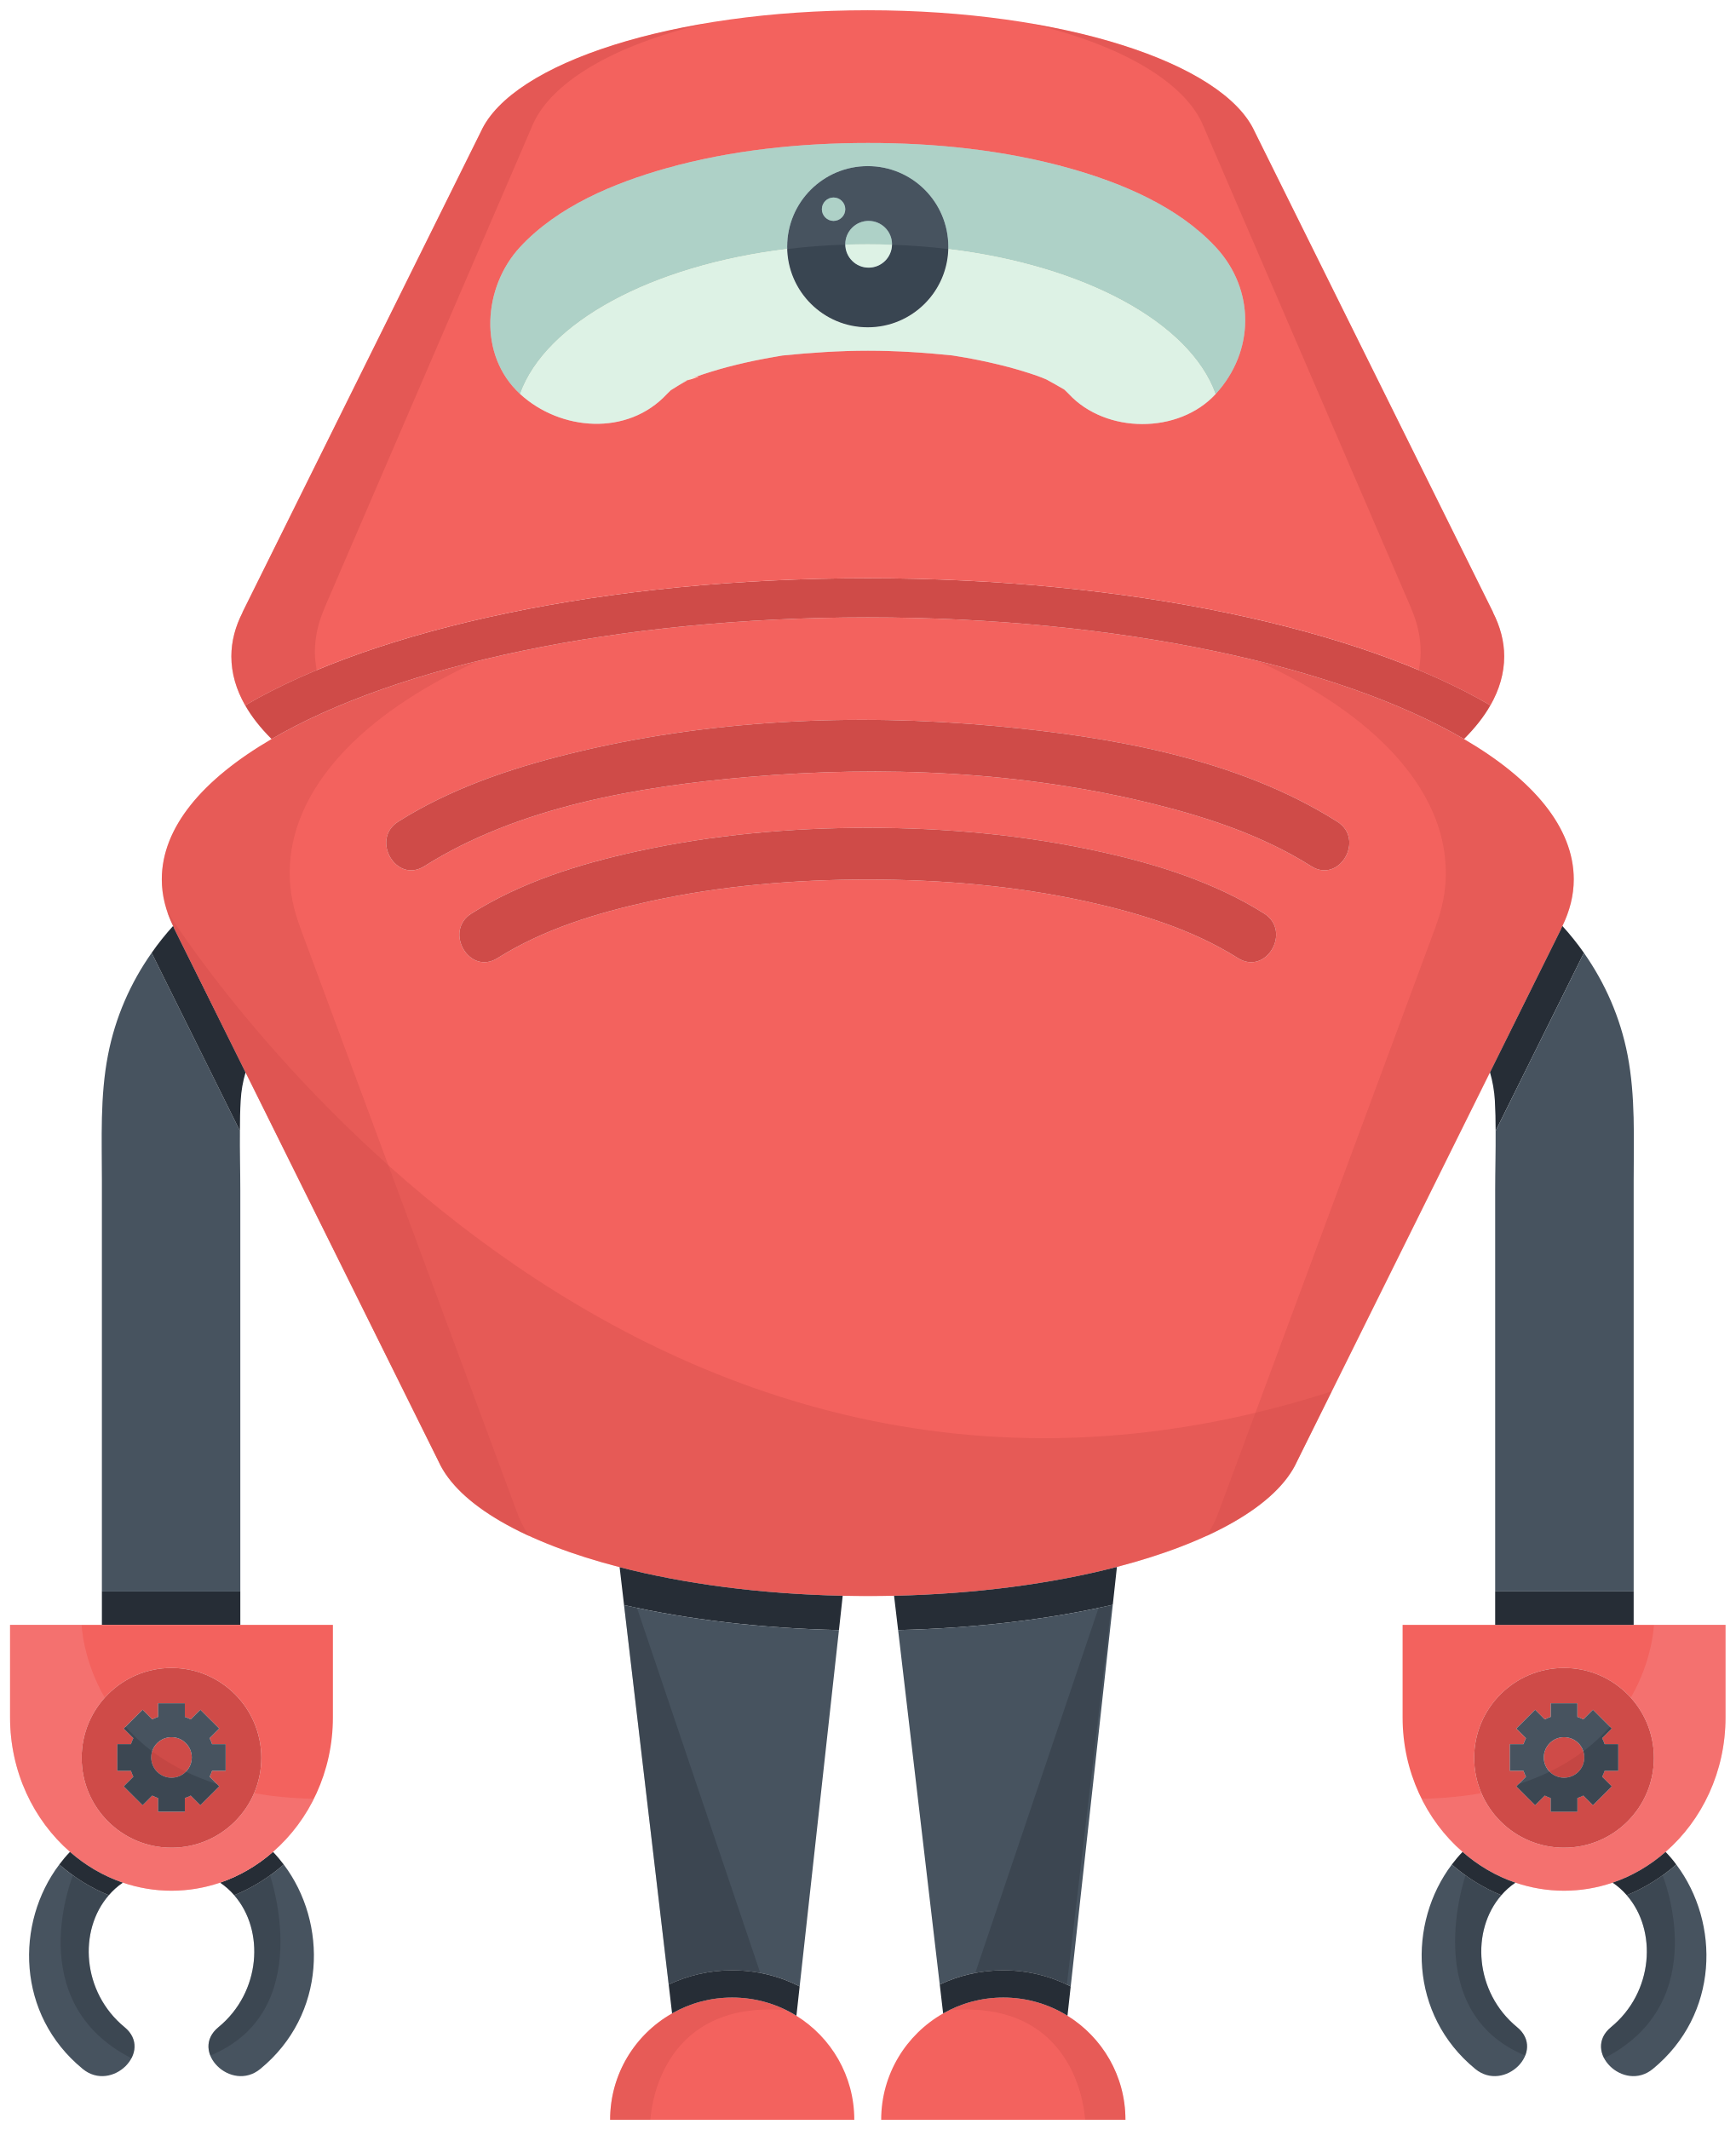
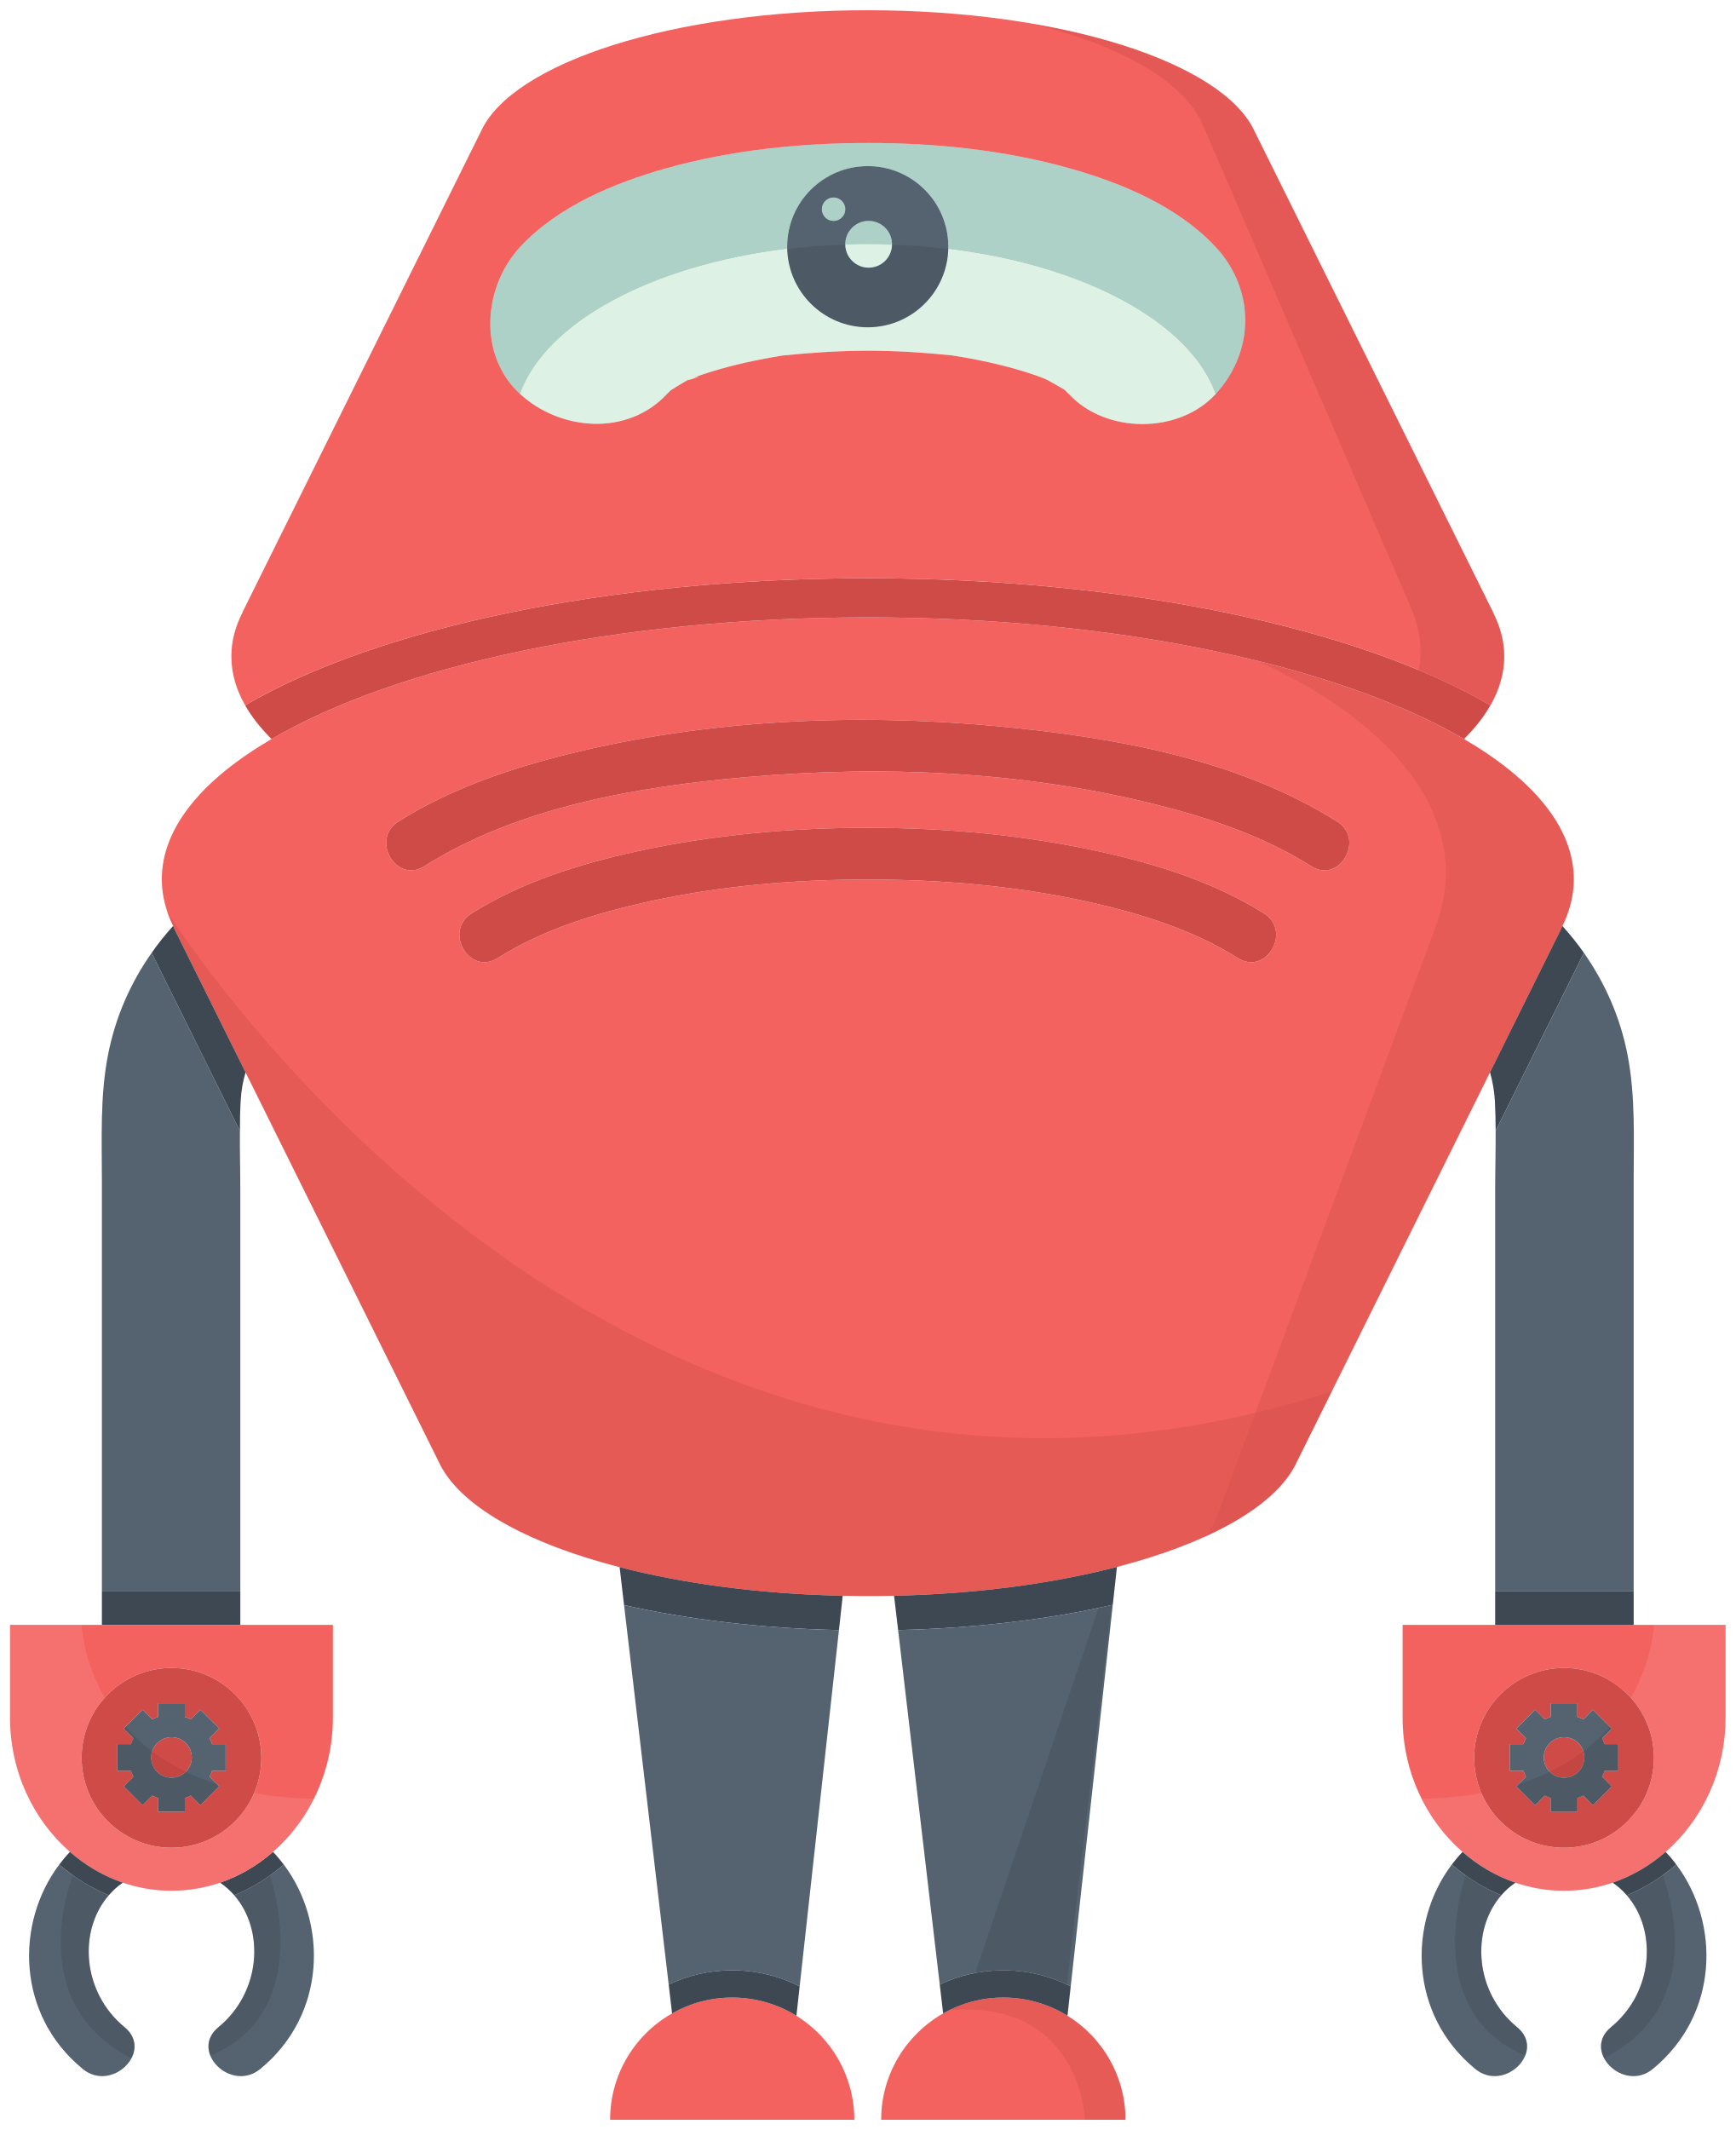
<svg xmlns="http://www.w3.org/2000/svg" width="348" height="427" viewBox="82 42.5 348 427">
  <g>
    <g>
      <g id="XMLID_900_">
        <g>
          <path d="m427.986 368.239v18.564c0 10.852-4.694 20.572-12.014 26.941-3.124 2.732-6.716 4.845-10.625 6.173-3.079 1.041-6.339 1.615-9.735 1.615-3.396 0-6.656-.574-9.735-1.615-3.909-1.328-7.501-3.441-10.61-6.173-7.335-6.354-12.029-16.089-12.029-26.941v-18.564h18.564 27.771zm-14.353 26.654c0-9.946-8.075-18.021-18.021-18.021-9.946 0-18.021 8.075-18.021 18.021s8.075 18.021 18.021 18.021c9.946 0 18.021-8.075 18.021-18.021z" fill="#f3625e" />
-           <path d="m418.115 416.28c8.829 11.742 8.588 30.08-4.694 40.977-5.856 4.815-14.293-3.532-8.392-8.377 8.528-7.003 9.312-19.394 3.154-26.443 3.622-1.479 6.973-3.577 9.931-6.158z" fill="#47535f" />
-           <path d="m405.346 419.917c3.909-1.328 7.501-3.441 10.625-6.173.77.8 1.494 1.645 2.143 2.536-2.958 2.581-6.309 4.679-9.931 6.158-.815-.951-1.766-1.796-2.837-2.521z" fill="#262d36" />
-           <path d="m409.572 361.537v6.701h-27.771c0-2.234 0-4.468 0-6.701z" fill="#262d36" />
+           <path d="m418.115 416.28c8.829 11.742 8.588 30.08-4.694 40.977-5.856 4.815-14.293-3.532-8.392-8.377 8.528-7.003 9.312-19.394 3.154-26.443 3.622-1.479 6.973-3.577 9.931-6.158z" fill="#556270" />
+           <path d="m405.346 419.917c3.909-1.328 7.501-3.441 10.625-6.173.77.8 1.494 1.645 2.143 2.536-2.958 2.581-6.309 4.679-9.931 6.158-.815-.951-1.766-1.796-2.837-2.521z" fill="#3d4853" />
+           <path d="m409.572 361.537v6.701h-27.771c0-2.234 0-4.468 0-6.701z" fill="#3d4853" />
          <circle cx="395.611" cy="394.817" fill="#cf4b48" r="4.06" />
          <path d="m131.243 257.472-14.353-28.918h.03c-.075-.136-.136-.287-.196-.423-1.479-3.034-2.279-6.158-2.279-9.358 0-10.339 8.075-19.983 22.006-28.118 25.115-14.67 69.262-24.39 119.551-24.39s94.437 9.72 119.551 24.39c13.931 8.135 22.006 17.779 22.006 28.118 0 3.2-.8 6.324-2.279 9.358-.075.136-.136.287-.211.423h.03l-14.338 28.903-38.698 78.015c-3.954 8.724-17.327 16.27-36.102 21.145-12.799 3.32-28.118 5.418-44.69 5.781-1.736.045-3.502.06-5.267.06-1.69 0-3.366-.015-5.026-.06-16.587-.347-31.922-2.415-44.736-5.735-18.881-4.86-32.329-12.437-36.299-21.191zm213.671-41.324c5.645 3.577 10.852-5.388 5.222-8.935-20.074-12.678-45.339-17.025-68.582-19.168-28.435-2.611-57.942-1.268-85.728 5.66-11.773 2.928-23.651 6.988-33.974 13.508-5.615 3.547-.423 12.512 5.237 8.935 18.911-11.939 42.97-15.983 64.885-17.885 27.062-2.339 55.014-1.147 81.442 5.433 10.973 2.732 21.885 6.384 31.499 12.452zm-14.685 18.428c5.66 3.562 10.867-5.403 5.237-8.95-9.992-6.294-21.628-9.931-33.099-12.437-15.184-3.336-30.835-4.739-46.366-4.739s-31.182 1.404-46.366 4.739c-11.471 2.505-23.107 6.143-33.099 12.437-5.63 3.547-.438 12.512 5.222 8.95 9.282-5.841 19.983-9.071 30.624-11.41 14.308-3.124 28.994-4.347 43.619-4.347 14.625 0 29.31 1.223 43.619 4.347 10.641 2.339 21.326 5.569 30.608 11.41z" fill="#f3625e" />
-           <path d="m381.741 263.131c-.121-1.947-.453-3.849-.981-5.675l14.338-28.903h-.03c.075-.136.136-.287.211-.423 1.555 1.706 2.988 3.502 4.317 5.388l-17.689 35.665h-.015c0-2.022-.045-4.03-.151-6.052z" fill="#262d36" />
+           <path d="m381.741 263.131c-.121-1.947-.453-3.849-.981-5.675l14.338-28.903h-.03c.075-.136.136-.287.211-.423 1.555 1.706 2.988 3.502 4.317 5.388l-17.689 35.665h-.015c0-2.022-.045-4.03-.151-6.052z" fill="#3d4853" />
          <path d="m401.407 385.248-1.932 1.932c-.377-.196-.785-.362-1.192-.498v-2.732h-5.343v2.732c-.408.136-.815.302-1.192.498l-1.932-1.932-3.773 3.773 1.932 1.932c-.196.392-.362.785-.498 1.192h-2.732v5.343h2.732c.136.408.302.815.498 1.192l-1.932 1.932 3.773 3.773 1.932-1.932c.377.196.785.362 1.192.498v2.732h5.343v-2.732c.408-.136.815-.302 1.192-.498l1.932 1.932 3.773-3.773-1.932-1.932c.196-.377.362-.785.498-1.192h2.732v-5.343h-2.732c-.136-.408-.302-.8-.498-1.192l1.932-1.932zm-5.796-8.377c9.946 0 18.021 8.075 18.021 18.021s-8.075 18.021-18.021 18.021c-9.946 0-18.021-8.075-18.021-18.021s8.075-18.021 18.021-18.021z" fill="#cf4b48" />
-           <path d="m395.611 398.877c2.249 0 4.06-1.811 4.06-4.06s-1.811-4.06-4.06-4.06c-2.249 0-4.06 1.811-4.06 4.06s1.811 4.06 4.06 4.06zm8.135-6.731h2.732v5.343h-2.732c-.136.408-.302.815-.498 1.192l1.932 1.932-3.773 3.773-1.932-1.932c-.377.196-.785.362-1.192.498v2.732h-5.343v-2.732c-.408-.136-.815-.302-1.192-.498l-1.932 1.932-3.773-3.773 1.932-1.932c-.196-.377-.362-.785-.498-1.192h-2.732v-5.343h2.732c.136-.408.302-.8.498-1.192l-1.932-1.932 3.773-3.773 1.932 1.932c.377-.196.785-.362 1.192-.498v-2.732h5.343v2.732c.408.136.815.302 1.192.498l1.932-1.932 3.773 3.773-1.932 1.932c.196.392.362.785.498 1.192z" fill="#47535f" />
-           <path d="m386.193 448.88c5.901 4.845-2.536 13.191-8.392 8.377-13.282-10.897-13.523-29.265-4.694-40.977 2.958 2.581 6.309 4.679 9.931 6.158-6.158 7.048-5.358 19.455 3.154 26.443z" fill="#47535f" />
-           <path d="m375.266 413.744c3.109 2.732 6.701 4.845 10.61 6.173-1.072.724-2.022 1.57-2.837 2.521-3.622-1.479-6.973-3.577-9.931-6.158.664-.875 1.373-1.721 2.143-2.521z" fill="#262d36" />
-           <path d="m381.801 281.183c0-3.985.121-7.999.091-11.999h.015l17.689-35.665c4.226 6.022 7.29 12.92 8.754 20.481 1.6 8.316 1.223 16.768 1.223 25.175v39.785 42.577h-27.771c0-1.192 0-2.385 0-3.592 0-25.583 0-51.18 0-76.763z" fill="#47535f" />
+           <path d="m395.611 398.877c2.249 0 4.06-1.811 4.06-4.06s-1.811-4.06-4.06-4.06c-2.249 0-4.06 1.811-4.06 4.06s1.811 4.06 4.06 4.06zm8.135-6.731h2.732v5.343h-2.732c-.136.408-.302.815-.498 1.192l1.932 1.932-3.773 3.773-1.932-1.932c-.377.196-.785.362-1.192.498v2.732h-5.343v-2.732c-.408-.136-.815-.302-1.192-.498l-1.932 1.932-3.773-3.773 1.932-1.932c-.196-.377-.362-.785-.498-1.192h-2.732v-5.343h2.732c.136-.408.302-.8.498-1.192l-1.932-1.932 3.773-3.773 1.932 1.932c.377-.196.785-.362 1.192-.498v-2.732h5.343v2.732c.408.136.815.302 1.192.498l1.932-1.932 3.773 3.773-1.932 1.932c.196.392.362.785.498 1.192z" fill="#556270" />
+           <path d="m386.193 448.88c5.901 4.845-2.536 13.191-8.392 8.377-13.282-10.897-13.523-29.265-4.694-40.977 2.958 2.581 6.309 4.679 9.931 6.158-6.158 7.048-5.358 19.455 3.154 26.443z" fill="#556270" />
+           <path d="m375.266 413.744c3.109 2.732 6.701 4.845 10.61 6.173-1.072.724-2.022 1.57-2.837 2.521-3.622-1.479-6.973-3.577-9.931-6.158.664-.875 1.373-1.721 2.143-2.521z" fill="#3d4853" />
+           <path d="m381.801 281.183c0-3.985.121-7.999.091-11.999h.015l17.689-35.665c4.226 6.022 7.29 12.92 8.754 20.481 1.6 8.316 1.223 16.768 1.223 25.175v39.785 42.577h-27.771c0-1.192 0-2.385 0-3.592 0-25.583 0-51.18 0-76.763z" fill="#556270" />
          <g fill="#cf4b48">
            <path d="m380.85 183.893c-1.313 2.324-3.109 4.573-5.298 6.762-25.115-14.67-69.262-24.39-119.551-24.39s-94.437 9.72-119.551 24.39c-2.188-2.188-3.985-4.437-5.298-6.762 26.201-15.319 72.325-25.477 124.849-25.477s98.632 10.158 124.849 25.477z" />
            <path d="m350.136 207.212c5.63 3.547.423 12.512-5.222 8.935-9.614-6.067-20.526-9.72-31.499-12.452-26.428-6.581-54.38-7.773-81.442-5.433-21.915 1.902-45.973 5.947-64.885 17.885-5.66 3.577-10.852-5.388-5.237-8.935 10.324-6.52 22.202-10.58 33.974-13.508 27.786-6.928 57.293-8.271 85.728-5.66 23.243 2.143 48.509 6.49 68.582 19.168z" />
            <path d="m335.466 225.625c5.63 3.547.423 12.512-5.237 8.95-9.282-5.841-19.968-9.071-30.608-11.41-14.308-3.124-28.994-4.347-43.619-4.347-14.625 0-29.311 1.223-43.619 4.347-10.641 2.339-21.341 5.569-30.624 11.41-5.66 3.562-10.852-5.403-5.222-8.95 9.992-6.294 21.628-9.931 33.099-12.437 15.184-3.336 30.835-4.739 46.366-4.739s31.182 1.404 46.366 4.739c11.471 2.505 23.107 6.143 33.099 12.437z" />
          </g>
          <path d="m307.665 467.445h-48.977c0-9.131 5.011-17.1 12.422-21.311 3.562-2.022 7.682-3.185 12.074-3.185 4.724 0 9.131 1.343 12.859 3.652 6.973 4.317 11.622 12.044 11.622 20.843z" fill="#f3625e" />
-           <path d="m305.959 356.617-.83 7.592c-12.678 2.898-27.333 4.694-43.045 5.071l-.815-6.882c16.572-.362 31.891-2.46 44.69-5.781z" fill="#262d36" />
-           <path d="m305.129 364.209-8.437 76.506c-4.06-2.068-8.648-3.23-13.508-3.23-4.558 0-8.89 1.026-12.754 2.853l-8.346-71.058c15.712-.377 30.367-2.173 43.045-5.071z" fill="#47535f" />
-           <path d="m296.692 440.715-.649 5.886c-3.728-2.309-8.135-3.652-12.859-3.652-4.392 0-8.512 1.162-12.074 3.185l-.679-5.796c3.864-1.826 8.195-2.853 12.754-2.853 4.86 0 9.448 1.162 13.508 3.23z" fill="#262d36" />
+           <path d="m305.959 356.617-.83 7.592c-12.678 2.898-27.333 4.694-43.045 5.071l-.815-6.882c16.572-.362 31.891-2.46 44.69-5.781z" fill="#3d4853" />
+           <path d="m305.129 364.209-8.437 76.506c-4.06-2.068-8.648-3.23-13.508-3.23-4.558 0-8.89 1.026-12.754 2.853l-8.346-71.058c15.712-.377 30.367-2.173 43.045-5.071z" fill="#556270" />
+           <path d="m296.692 440.715-.649 5.886c-3.728-2.309-8.135-3.652-12.859-3.652-4.392 0-8.512 1.162-12.074 3.185l-.679-5.796c3.864-1.826 8.195-2.853 12.754-2.853 4.86 0 9.448 1.162 13.508 3.23z" fill="#3d4853" />
          <path d="m293.07 119.009c.06.03.106.03.151.045-.045-.015-.106-.015-.151-.045z" fill="#fffae0" />
          <path d="m295.424 120.609c-1.192-.694-2.37-1.373-3.577-2.022-.619-.257-1.238-.528-1.826-.724-1.932-.679-3.894-1.268-5.871-1.796-2.581-.679-5.207-1.253-7.833-1.751-1.117-.211-2.234-.362-3.336-.558-5.645-.589-11.29-.951-16.949-.951-5.75 0-11.456.392-17.176.966-.106.015-.211.045-.332.06-1.162.211-2.309.392-3.471.619-2.4.453-4.784.996-7.154 1.615-2.158.574-4.301 1.238-6.415 1.977-.875.317-1.751.755-2.656 1.011.362-.106.694-.196.981-.287-1.147.589-2.219 1.298-3.305 1.962-.257.241-.528.498-.77.755-7.909 8.528-21.387 7.396-29.446 0-8.497-7.803-7.411-21.462 0-29.461 7.577-8.165 18.821-12.829 29.311-15.787 13.01-3.652 26.941-5.071 40.434-5.071 13.463-.015 27.424 1.419 40.419 5.071 10.49 2.958 21.734 7.637 29.311 15.787 7.924 8.543 7.863 20.889 0 29.461-7.411 8.075-22.021 7.999-29.446 0-.287-.302-.589-.589-.89-.875zm-2.355-1.6c.045.03.106.03.151.045-.045-.015-.091-.015-.151-.045zm-20.919-27.062c0-8.92-7.23-16.149-16.149-16.149-8.92 0-16.165 7.23-16.165 16.149s7.245 16.165 16.165 16.165c8.92 0 16.149-7.245 16.149-16.165z" fill="#fffae0" />
          <path d="m256.168 86.785c2.596 0 4.694 2.098 4.694 4.679 0 2.596-2.098 4.694-4.694 4.694-2.581 0-4.679-2.098-4.679-4.694-0-2.581 2.098-4.679 4.679-4.679z" fill="#fffae0" />
          <path d="m253.3 467.445h-48.962c0-9.146 5.011-17.115 12.421-21.311 3.562-2.038 7.682-3.185 12.059-3.185 4.724 0 9.146 1.343 12.874 3.652 6.973 4.332 11.606 12.044 11.606 20.843z" fill="#f3625e" />
-           <path d="m250.976 362.398-.755 6.882h-.015c-15.712-.347-30.382-2.143-43.075-5.011l-.89-7.592v-.015c12.814 3.32 28.148 5.388 44.736 5.735z" fill="#262d36" />
+           <path d="m250.976 362.398-.755 6.882h-.015c-15.712-.347-30.382-2.143-43.075-5.011l-.89-7.592v-.015c12.814 3.32 28.148 5.388 44.736 5.735z" fill="#3d4853" />
          <path d="m251.489 84.446c0 1.283-1.057 2.339-2.355 2.339-1.283 0-2.339-1.057-2.339-2.339 0-1.298 1.057-2.354 2.339-2.354 1.298-0 2.355 1.057 2.355 2.354z" fill="#fffae0" />
-           <path d="m250.221 369.28-7.879 71.435c-4.06-2.068-8.663-3.23-13.523-3.23-4.558 0-8.875 1.026-12.738 2.853l-8.95-76.068c12.693 2.868 27.364 4.664 43.075 5.011h.015z" fill="#47535f" />
-           <path d="m239.837 91.947c0-8.92 7.245-16.149 16.165-16.149 8.92 0 16.149 7.23 16.149 16.149s-7.23 16.165-16.149 16.165c-8.92 0-16.165-7.245-16.165-16.165zm9.297-5.162c1.298 0 2.355-1.057 2.355-2.339 0-1.298-1.057-2.354-2.355-2.354-1.283 0-2.339 1.057-2.339 2.354-0 1.283 1.057 2.339 2.339 2.339zm7.033 0c-2.581 0-4.679 2.098-4.679 4.679 0 2.596 2.098 4.694 4.679 4.694 2.596 0 4.694-2.098 4.694-4.694 0-2.581-2.098-4.679-4.694-4.679z" fill="#47535f" />
-           <path d="m242.342 440.715-.649 5.886c-3.728-2.309-8.15-3.652-12.874-3.652-4.377 0-8.497 1.147-12.059 3.185l-.679-5.796c3.864-1.826 8.18-2.853 12.738-2.853 4.86 0 9.463 1.162 13.523 3.23z" fill="#262d36" />
+           <path d="m250.221 369.28-7.879 71.435c-4.06-2.068-8.663-3.23-13.523-3.23-4.558 0-8.875 1.026-12.738 2.853l-8.95-76.068c12.693 2.868 27.364 4.664 43.075 5.011h.015z" fill="#556270" />
+           <path d="m239.837 91.947c0-8.92 7.245-16.149 16.165-16.149 8.92 0 16.149 7.23 16.149 16.149s-7.23 16.165-16.149 16.165c-8.92 0-16.165-7.245-16.165-16.165zm9.297-5.162c1.298 0 2.355-1.057 2.355-2.339 0-1.298-1.057-2.354-2.355-2.354-1.283 0-2.339 1.057-2.339 2.354-0 1.283 1.057 2.339 2.339 2.339zm7.033 0c-2.581 0-4.679 2.098-4.679 4.679 0 2.596 2.098 4.694 4.679 4.694 2.596 0 4.694-2.098 4.694-4.694 0-2.581-2.098-4.679-4.694-4.679z" fill="#556270" />
+           <path d="m242.342 440.715-.649 5.886c-3.728-2.309-8.15-3.652-12.874-3.652-4.377 0-8.497 1.147-12.059 3.185l-.679-5.796c3.864-1.826 8.18-2.853 12.738-2.853 4.86 0 9.463 1.162 13.523 3.23z" fill="#3d4853" />
          <path d="m219.944 118.692c1.585-.785 3.909-1.117-.136.075.045-.015.091-.045.136-.075z" fill="#fffae0" />
          <path d="m218.828 119.054c.906-.257 1.781-.694 2.656-1.011 2.113-.74 4.256-1.404 6.415-1.977 2.37-.619 4.754-1.162 7.154-1.615 1.162-.226 2.309-.408 3.471-.619.121-.015.226-.045.332-.06 5.72-.574 11.425-.966 17.176-.966 5.66 0 11.305.362 16.949.951 1.102.196 2.219.347 3.336.558 2.626.498 5.252 1.072 7.833 1.751 1.977.528 3.939 1.117 5.871 1.796.589.196 1.207.468 1.826.724 1.207.649 2.385 1.328 3.577 2.022.302.287.604.574.89.875 7.426 7.999 22.036 8.075 29.446 0 7.863-8.573 7.924-20.919 0-29.461-7.577-8.15-18.821-12.829-29.311-15.787-12.995-3.652-26.956-5.086-40.419-5.071-13.493 0-27.424 1.419-40.434 5.071-10.49 2.958-21.734 7.622-29.311 15.787-7.411 7.999-8.497 21.658 0 29.461 8.06 7.396 21.538 8.528 29.446 0 .241-.257.513-.513.77-.755 1.087-.664 2.158-1.373 3.305-1.962 4.045-1.192 1.721-.86.136-.075-.045.03-.091.06-.136.075-.287.091-.619.181-.981.287zm164.785 55.014c0 3.366-.951 6.656-2.762 9.826-26.216-15.319-72.325-25.477-124.849-25.477s-98.648 10.158-124.849 25.477c-1.811-3.17-2.762-6.46-2.762-9.826 0-3.019.785-5.962 2.249-8.814h-.03l47.814-96.384c6.248-13.795 38.593-24.315 77.578-24.315s71.314 10.52 77.578 24.315l47.814 96.384h-.03c1.449 2.853 2.249 5.796 2.249 8.814z" fill="#f3625e" />
-           <path d="m138.895 416.28c8.829 11.712 8.588 30.08-4.694 40.977-5.856 4.815-14.308-3.532-8.392-8.377 8.512-6.988 9.312-19.394 3.154-26.443 3.622-1.479 6.973-3.577 9.931-6.158z" fill="#47535f" />
-           <path d="m138.895 416.28c-2.958 2.581-6.309 4.679-9.931 6.158-.815-.951-1.766-1.796-2.837-2.521 3.909-1.343 7.501-3.441 10.61-6.173l.015.015c.77.8 1.479 1.645 2.143 2.521z" fill="#262d36" />
-           <path d="m130.187 361.537v6.701h-27.756c0-2.234 0-4.468 0-6.701z" fill="#262d36" />
-           <path d="m130.096 269.184h.015c-.045 4.0.075 8.014.075 11.999v76.763 3.592h-27.756c0-14.187 0-28.39 0-42.577 0-13.267 0-26.533 0-39.785 0-8.407-.392-16.859 1.223-25.175 1.464-7.562 4.513-14.459 8.754-20.481z" fill="#47535f" />
+           <path d="m138.895 416.28c8.829 11.712 8.588 30.08-4.694 40.977-5.856 4.815-14.308-3.532-8.392-8.377 8.512-6.988 9.312-19.394 3.154-26.443 3.622-1.479 6.973-3.577 9.931-6.158z" fill="#556270" />
+           <path d="m138.895 416.28c-2.958 2.581-6.309 4.679-9.931 6.158-.815-.951-1.766-1.796-2.837-2.521 3.909-1.343 7.501-3.441 10.61-6.173l.015.015c.77.8 1.479 1.645 2.143 2.521z" fill="#3d4853" />
+           <path d="m130.187 361.537v6.701h-27.756c0-2.234 0-4.468 0-6.701z" fill="#3d4853" />
+           <path d="m130.096 269.184h.015c-.045 4.0.075 8.014.075 11.999v76.763 3.592h-27.756c0-14.187 0-28.39 0-42.577 0-13.267 0-26.533 0-39.785 0-8.407-.392-16.859 1.223-25.175 1.464-7.562 4.513-14.459 8.754-20.481z" fill="#556270" />
          <path d="m136.737 413.744c-3.109 2.732-6.701 4.83-10.61 6.173-3.079 1.041-6.339 1.615-9.735 1.615-3.396 0-6.671-.574-9.75-1.615-3.909-1.343-7.501-3.441-10.61-6.173-7.32-6.369-12.014-16.089-12.014-26.941v-18.564h18.413 27.756 18.564v18.564c-0 10.852-4.694 20.572-12.014 26.941zm-2.339-18.851c0-9.946-8.06-18.021-18.006-18.021-9.961 0-18.021 8.075-18.021 18.021s8.06 18.021 18.021 18.021c9.946 0 18.006-8.075 18.006-18.021z" fill="#f3625e" />
          <path d="m116.392 390.757c2.234 0 4.06 1.811 4.06 4.06s-1.826 4.06-4.06 4.06c-2.249 0-4.075-1.811-4.075-4.06s1.826-4.06 4.075-4.06z" fill="#cf4b48" />
-           <path d="m116.89 228.553 14.353 28.918c-.543 1.826-.875 3.713-.981 5.66-.121 2.007-.151 4.03-.151 6.052h-.015l-17.689-35.665c1.313-1.887 2.747-3.683 4.301-5.388h.015c.06.136.121.287.196.423z" fill="#262d36" />
+           <path d="m116.89 228.553 14.353 28.918c-.543 1.826-.875 3.713-.981 5.66-.121 2.007-.151 4.03-.151 6.052h-.015l-17.689-35.665c1.313-1.887 2.747-3.683 4.301-5.388h.015c.06.136.121.287.196.423z" fill="#3d4853" />
          <path d="m113.705 405.684h5.358v-2.732c.408-.136.8-.302 1.177-.498l1.932 1.932 3.788-3.773-1.932-1.932c.196-.377.362-.785.498-1.192h2.717v-5.343h-2.717c-.136-.408-.302-.8-.498-1.192l1.932-1.932-3.788-3.773-1.932 1.932c-.377-.196-.77-.362-1.177-.498v-2.732h-5.358v2.732c-.408.136-.8.302-1.177.498l-1.932-1.932-3.788 3.773 1.932 1.932c-.181.392-.347.785-.483 1.192h-2.732v5.343h2.732c.136.408.302.815.483 1.192l-1.932 1.932 3.788 3.773 1.932-1.932c.377.196.77.362 1.177.498zm2.687-28.812c9.946 0 18.006 8.075 18.006 18.021s-8.06 18.021-18.006 18.021c-9.961 0-18.021-8.075-18.021-18.021s8.06-18.021 18.021-18.021z" fill="#cf4b48" />
-           <path d="m112.528 387.18c.377-.196.77-.362 1.177-.498v-2.732h5.358v2.732c.408.136.8.302 1.177.498l1.932-1.932 3.788 3.773-1.932 1.932c.196.392.362.785.498 1.192h2.717v5.343h-2.717c-.136.408-.302.815-.498 1.192l1.932 1.932-3.788 3.773-1.932-1.932c-.377.196-.77.362-1.177.498v2.732h-5.358v-2.732c-.408-.136-.8-.302-1.177-.498l-1.932 1.932-3.788-3.773 1.932-1.932c-.181-.377-.347-.785-.483-1.192h-2.732v-5.343h2.732c.136-.408.302-.8.483-1.192l-1.932-1.932 3.788-3.773zm3.864 11.697c2.234 0 4.06-1.811 4.06-4.06s-1.826-4.06-4.06-4.06c-2.249 0-4.075 1.811-4.075 4.06s1.826 4.06 4.075 4.06z" fill="#47535f" />
-           <path d="m106.974 448.88c5.901 4.845-2.536 13.191-8.392 8.377-13.297-10.897-13.538-29.25-4.694-40.977 2.958 2.581 6.309 4.679 9.931 6.158-6.158 7.048-5.373 19.44 3.154 26.443z" fill="#47535f" />
-           <path d="m106.642 419.917c-1.072.724-2.007 1.57-2.822 2.521-3.622-1.479-6.973-3.577-9.931-6.158.664-.891 1.373-1.736 2.143-2.536 3.109 2.732 6.701 4.83 10.61 6.173z" fill="#262d36" />
+           <path d="m112.528 387.18c.377-.196.77-.362 1.177-.498v-2.732h5.358v2.732c.408.136.8.302 1.177.498l1.932-1.932 3.788 3.773-1.932 1.932c.196.392.362.785.498 1.192h2.717v5.343h-2.717c-.136.408-.302.815-.498 1.192l1.932 1.932-3.788 3.773-1.932-1.932c-.377.196-.77.362-1.177.498v2.732h-5.358v-2.732c-.408-.136-.8-.302-1.177-.498l-1.932 1.932-3.788-3.773 1.932-1.932c-.181-.377-.347-.785-.483-1.192h-2.732v-5.343h2.732c.136-.408.302-.8.483-1.192l-1.932-1.932 3.788-3.773zm3.864 11.697c2.234 0 4.06-1.811 4.06-4.06s-1.826-4.06-4.06-4.06c-2.249 0-4.075 1.811-4.075 4.06s1.826 4.06 4.075 4.06z" fill="#556270" />
+           <path d="m106.974 448.88c5.901 4.845-2.536 13.191-8.392 8.377-13.297-10.897-13.538-29.25-4.694-40.977 2.958 2.581 6.309 4.679 9.931 6.158-6.158 7.048-5.373 19.44 3.154 26.443z" fill="#556270" />
+           <path d="m106.642 419.917c-1.072.724-2.007 1.57-2.822 2.521-3.622-1.479-6.973-3.577-9.931-6.158.664-.891 1.373-1.736 2.143-2.536 3.109 2.732 6.701 4.83 10.61 6.173z" fill="#3d4853" />
        </g>
-       </g>
-     </g>
-     <g id="XMLID_899_" opacity=".34">
-       <g>
-         <path d="m209.727 364.843 24.722 73.186c-1.826-.362-3.713-.543-5.63-.543-4.558 0-8.875 1.026-12.738 2.853l-8.95-76.068c.86.196 1.721.377 2.596.574z" fill="#262d36" />
-         <path d="m216.76 446.133c3.562-2.038 7.682-3.185 12.059-3.185 3.879 0 7.562.906 10.822 2.521-26.352-2.173-27.228 21.975-27.228 21.975h-8.075c0-9.146 5.011-17.115 12.421-21.311z" fill="#cf4b48" />
      </g>
    </g>
    <g id="XMLID_898_" opacity=".34">
      <g>
-         <path d="m302.273 364.843-24.722 73.186c1.826-.362 3.698-.543 5.63-.543 4.558 0 8.875 1.026 12.738 2.853l8.95-76.068c-.86.196-1.721.377-2.596.574z" fill="#262d36" />
+         <path d="m302.273 364.843-24.722 73.186c1.826-.362 3.698-.543 5.63-.543 4.558 0 8.875 1.026 12.738 2.853l8.95-76.068c-.86.196-1.721.377-2.596.574z" fill="#3d4853" />
        <path d="m272.359 445.469c26.352-2.173 27.213 21.975 27.213 21.975h8.09c0-9.131-4.996-17.1-12.422-21.311-3.547-2.022-7.667-3.185-12.059-3.185-3.894-0-7.562.906-10.822 2.521z" fill="#cf4b48" />
      </g>
    </g>
    <g id="XMLID_897_" opacity=".32">
      <g>
        <path d="m144.943 403.103c-2.038 4.105-4.845 7.728-8.195 10.641-3.124 2.732-6.716 4.845-10.625 6.173-3.079 1.041-6.339 1.615-9.735 1.615-3.396 0-6.656-.574-9.735-1.615-3.909-1.328-7.501-3.441-10.61-6.173-7.335-6.354-12.029-16.089-12.029-26.941v-18.564h14.353s.211 6.928 4.634 14.595c-2.883 3.2-4.634 7.426-4.634 12.059 0 9.946 8.075 18.021 18.021 18.021 7.426 0 13.81-4.513 16.572-10.942 3.607.649 7.592 1.041 11.984 1.132z" fill="#f79294" />
-         <path d="m136.144 418.453s9.493 27.258-11.969 36.117c-.755-1.841-.453-3.985 1.63-5.69 8.528-7.003 9.312-19.394 3.154-26.443 2.551-1.041 4.95-2.385 7.184-3.985z" fill="#262d36" />
+         <path d="m136.144 418.453s9.493 27.258-11.969 36.117c-.755-1.841-.453-3.985 1.63-5.69 8.528-7.003 9.312-19.394 3.154-26.443 2.551-1.041 4.95-2.385 7.184-3.985z" fill="#3d4853" />
        <path d="m112.508 393.595c1.962 1.464 4.211 2.853 6.762 4.075-.724.755-1.751 1.207-2.883 1.207-2.249 0-4.06-1.811-4.06-4.06 0-.423.06-.83.181-1.223z" fill="#ad3b38" />
-         <g fill="#262d36">
+         <g fill="#3d4853">
          <path d="m112.327 394.817c0 2.249 1.811 4.06 4.06 4.06 1.132 0 2.158-.453 2.883-1.207 1.902.921 3.969 1.751 6.218 2.475l.468.468-3.773 3.773-1.932-1.932c-.377.196-.785.362-1.192.498v2.732h-5.343v-2.732c-.408-.136-.815-.302-1.192-.498l-1.932 1.932-3.773-3.773 1.932-1.932c-.196-.377-.362-.785-.498-1.192h-2.732v-5.343h2.732c.136-.408.302-.8.498-1.192l-1.932-1.932.362-.362c1.494 1.69 3.26 3.366 5.328 4.935-.121.392-.181.8-.181 1.223z" />
          <path d="m96.631 418.453c2.234 1.6 4.634 2.943 7.184 3.985-6.158 7.048-5.358 19.455 3.154 26.443 2.279 1.872 2.415 4.271 1.389 6.233-22.202-11.29-11.727-36.661-11.727-36.661z" />
        </g>
      </g>
    </g>
    <g id="XMLID_896_" opacity=".32">
      <g>
        <path d="m367.057 403.103c2.038 4.105 4.845 7.728 8.195 10.641 3.124 2.732 6.716 4.845 10.625 6.173 3.079 1.041 6.339 1.615 9.735 1.615s6.656-.574 9.735-1.615c3.909-1.328 7.501-3.441 10.61-6.173 7.335-6.354 12.029-16.089 12.029-26.941v-18.564h-14.353s-.211 6.928-4.634 14.595c2.883 3.2 4.634 7.426 4.634 12.059 0 9.946-8.075 18.021-18.021 18.021-7.426 0-13.81-4.513-16.572-10.942-3.607.649-7.592 1.041-11.984 1.132z" fill="#f79294" />
-         <path d="m375.856 418.453s-9.493 27.258 11.969 36.117c.755-1.841.453-3.985-1.63-5.69-8.528-7.003-9.312-19.394-3.154-26.443-2.551-1.041-4.951-2.385-7.184-3.985z" fill="#262d36" />
+         <path d="m375.856 418.453s-9.493 27.258 11.969 36.117c.755-1.841.453-3.985-1.63-5.69-8.528-7.003-9.312-19.394-3.154-26.443-2.551-1.041-4.951-2.385-7.184-3.985z" fill="#3d4853" />
        <path d="m395.613 398.877c2.249 0 4.06-1.811 4.06-4.06 0-.423-.06-.845-.196-1.238-1.962 1.479-4.196 2.868-6.747 4.09.724.755 1.751 1.207 2.883 1.207z" fill="#ad3b38" />
-         <g fill="#262d36">
+         <g fill="#3d4853">
          <path d="m392.73 397.67c-1.887.921-3.954 1.751-6.218 2.475l-.468.468 3.773 3.773 1.932-1.932c.377.196.785.362 1.192.498v2.732h5.343v-2.732c.408-.136.8-.302 1.192-.498l1.917 1.932 3.788-3.773-1.932-1.932c.196-.377.362-.785.498-1.192h2.732v-5.343h-2.732c-.136-.408-.302-.8-.498-1.192l1.932-1.932-.362-.362c-1.509 1.69-3.275 3.366-5.343 4.92.136.392.196.815.196 1.238 0 2.249-1.811 4.06-4.06 4.06-1.132 0-2.158-.453-2.883-1.207z" />
          <path d="m415.369 418.453c-2.234 1.6-4.634 2.943-7.184 3.985 6.158 7.048 5.358 19.455-3.154 26.443-2.279 1.872-2.415 4.271-1.389 6.233 22.202-11.29 11.727-36.661 11.727-36.661z" />
        </g>
      </g>
    </g>
    <g fill="#cf4b48" opacity=".42">
-       <path d="m145.136 173.201c0-3.012.688-5.955 1.947-8.811h-.022l41.544-96.379c3.534-8.981 16.668-16.568 34.738-20.775-23.323 3.956-40.534 12.012-44.917 21.688l-47.818 96.379h.026c-1.45 2.856-2.241 5.798-2.241 8.811 0 3.371.978 6.655 2.783 9.827 4.268-2.494 9.073-4.849 14.339-7.048-.225-1.219-.378-2.447-.378-3.691z" />
      <path d="m381.366 165.303h.026l-47.818-96.379c-4.383-9.676-21.594-17.732-44.917-21.688 18.07 4.207 31.203 11.794 34.738 20.775l41.544 96.379h-.022c1.259 2.856 1.947 5.798 1.947 8.811 0 1.244-.153 2.472-.378 3.691 5.266 2.199 10.071 4.554 14.339 7.048 1.805-3.171 2.783-6.456 2.783-9.826-0-3.012-.791-5.955-2.241-8.811z" />
    </g>
    <g id="XMLID_895_" opacity=".32">
      <g>
        <path d="m325.761 92.023c7.924 8.543 7.863 20.889 0 29.461-.015.015-.03.03-.03.045l-.03-.03c-5.147-14.353-26.352-25.779-53.565-29.069.015-.166.015-.317.015-.483 0-8.92-7.23-16.149-16.149-16.149-5.298 0-10.007 2.551-12.95 6.49-2.022 2.687-3.215 6.037-3.215 9.659 0 .151 0 .317.015.468-27.197 3.305-48.373 14.716-53.55 29.069h-.015c-8.497-7.803-7.411-21.462 0-29.461 7.577-8.165 18.821-12.829 29.311-15.787 13.01-3.652 26.941-5.071 40.434-5.071 13.463-.015 27.424 1.419 40.419 5.071 10.49 2.958 21.749 7.637 29.311 15.787z" fill="#007990" />
        <path d="m293.069 119.009c.06.03.106.03.151.045-.045-.015-.106-.015-.151-.045z" fill="#93def0" />
        <path d="m295.424 120.609c-1.192-.694-2.37-1.373-3.577-2.022-.619-.257-1.238-.528-1.826-.724-1.932-.679-3.894-1.268-5.871-1.796-2.581-.679-5.207-1.253-7.833-1.751-1.117-.211-2.234-.362-3.336-.558-5.645-.589-11.29-.951-16.949-.951-5.75 0-11.456.392-17.176.966-.106.015-.211.045-.332.06-1.162.211-2.309.392-3.471.619-2.4.453-4.784.996-7.154 1.615-2.158.574-4.301 1.238-6.415 1.977-.875.317-1.751.755-2.656 1.011.362-.106.694-.196.981-.287-1.147.589-2.219 1.298-3.305 1.962-.257.241-.528.498-.77.755-7.909 8.528-21.372 7.396-29.431 0 5.177-14.353 26.352-25.764 53.55-29.069.241 8.709 7.38 15.697 16.149 15.697 8.754 0 15.893-6.988 16.134-15.682 27.213 3.29 48.418 14.716 53.565 29.069l.03.03c-7.441 8.029-22.006 7.939-29.416-.045-.287-.302-.589-.589-.891-.875zm-2.354-1.6c.045.03.106.03.151.045-.045-.015-.091-.015-.151-.045z" fill="#93def0" />
-         <path d="m260.861 91.57c3.849.121 7.622.408 11.274.86-.241 8.694-7.38 15.682-16.134 15.682-8.769 0-15.908-6.988-16.149-15.697 3.773-.453 7.652-.755 11.637-.875.045 2.566 2.128 4.618 4.679 4.618 2.566-0 4.634-2.038 4.694-4.588z" fill="#1d2732" />
+         <path d="m260.861 91.57c3.849.121 7.622.408 11.274.86-.241 8.694-7.38 15.682-16.134 15.682-8.769 0-15.908-6.988-16.149-15.697 3.773-.453 7.652-.755 11.637-.875.045 2.566 2.128 4.618 4.679 4.618 2.566-0 4.634-2.038 4.694-4.588z" fill="#3d4853" />
        <path d="m256.001 91.464c1.63 0 3.26.03 4.86.106-.06 2.551-2.128 4.588-4.694 4.588-2.551 0-4.634-2.053-4.679-4.618 1.494-.045 2.988-.075 4.513-.075z" fill="#93def0" />
        <g fill="#007990">
          <path d="m260.861 91.464v.106c-1.6-.075-3.23-.106-4.86-.106-1.524 0-3.019.03-4.513.075 0-.03 0-.045 0-.075 0-.966.302-1.872.8-2.611.845-1.253 2.264-2.068 3.879-2.068 2.596 0 4.694 2.098 4.694 4.679z" />
          <path d="m251.488 84.446c0 1.283-1.057 2.339-2.355 2.339-1.283 0-2.339-1.057-2.339-2.339 0-.483.151-.936.408-1.313.423-.634 1.132-1.041 1.932-1.041 1.298 0 2.355 1.057 2.355 2.354z" />
        </g>
      </g>
    </g>
    <g fill="#cf4b48" opacity=".34">
-       <path d="m185.534 345.332-43.436-117.129h.023c-1.317-3.471-2.036-7.047-2.036-10.708 0-16.798 14.509-31.911 37.638-42.429-38.142 9.409-63.285 25.496-63.285 43.764 0 3.342.878 6.606 2.486 9.774h-.029l53.047 106.917c2.533 5.592 8.939 10.694 18.141 14.923-1.09-1.655-1.956-3.36-2.55-5.112z" />
      <path d="m397.56 218.83c0-18.268-25.143-34.354-63.285-43.764 23.129 10.519 37.638 25.631 37.638 42.429 0 3.661-.719 7.237-2.036 10.708h.023l-43.436 117.129c-.593 1.752-1.459 3.457-2.55 5.112 9.202-4.229 15.608-9.331 18.141-14.923l53.047-106.917h-.029c1.608-3.168 2.486-6.432 2.486-9.774z" />
    </g>
    <g id="XMLID_894_" opacity=".36">
      <g>
        <path d="m116.925 228.556c-.558-1.102-1.041-2.219-1.404-3.351 0 0 88.475 142.93 233.488 96.233l-6.958 14.036c-6.928 15.304-42.804 26.971-86.045 26.971-43.256 0-79.132-11.667-86.06-26.971l-53.052-106.918z" fill="#cf4b48" />
      </g>
    </g>
  </g>
</svg>
